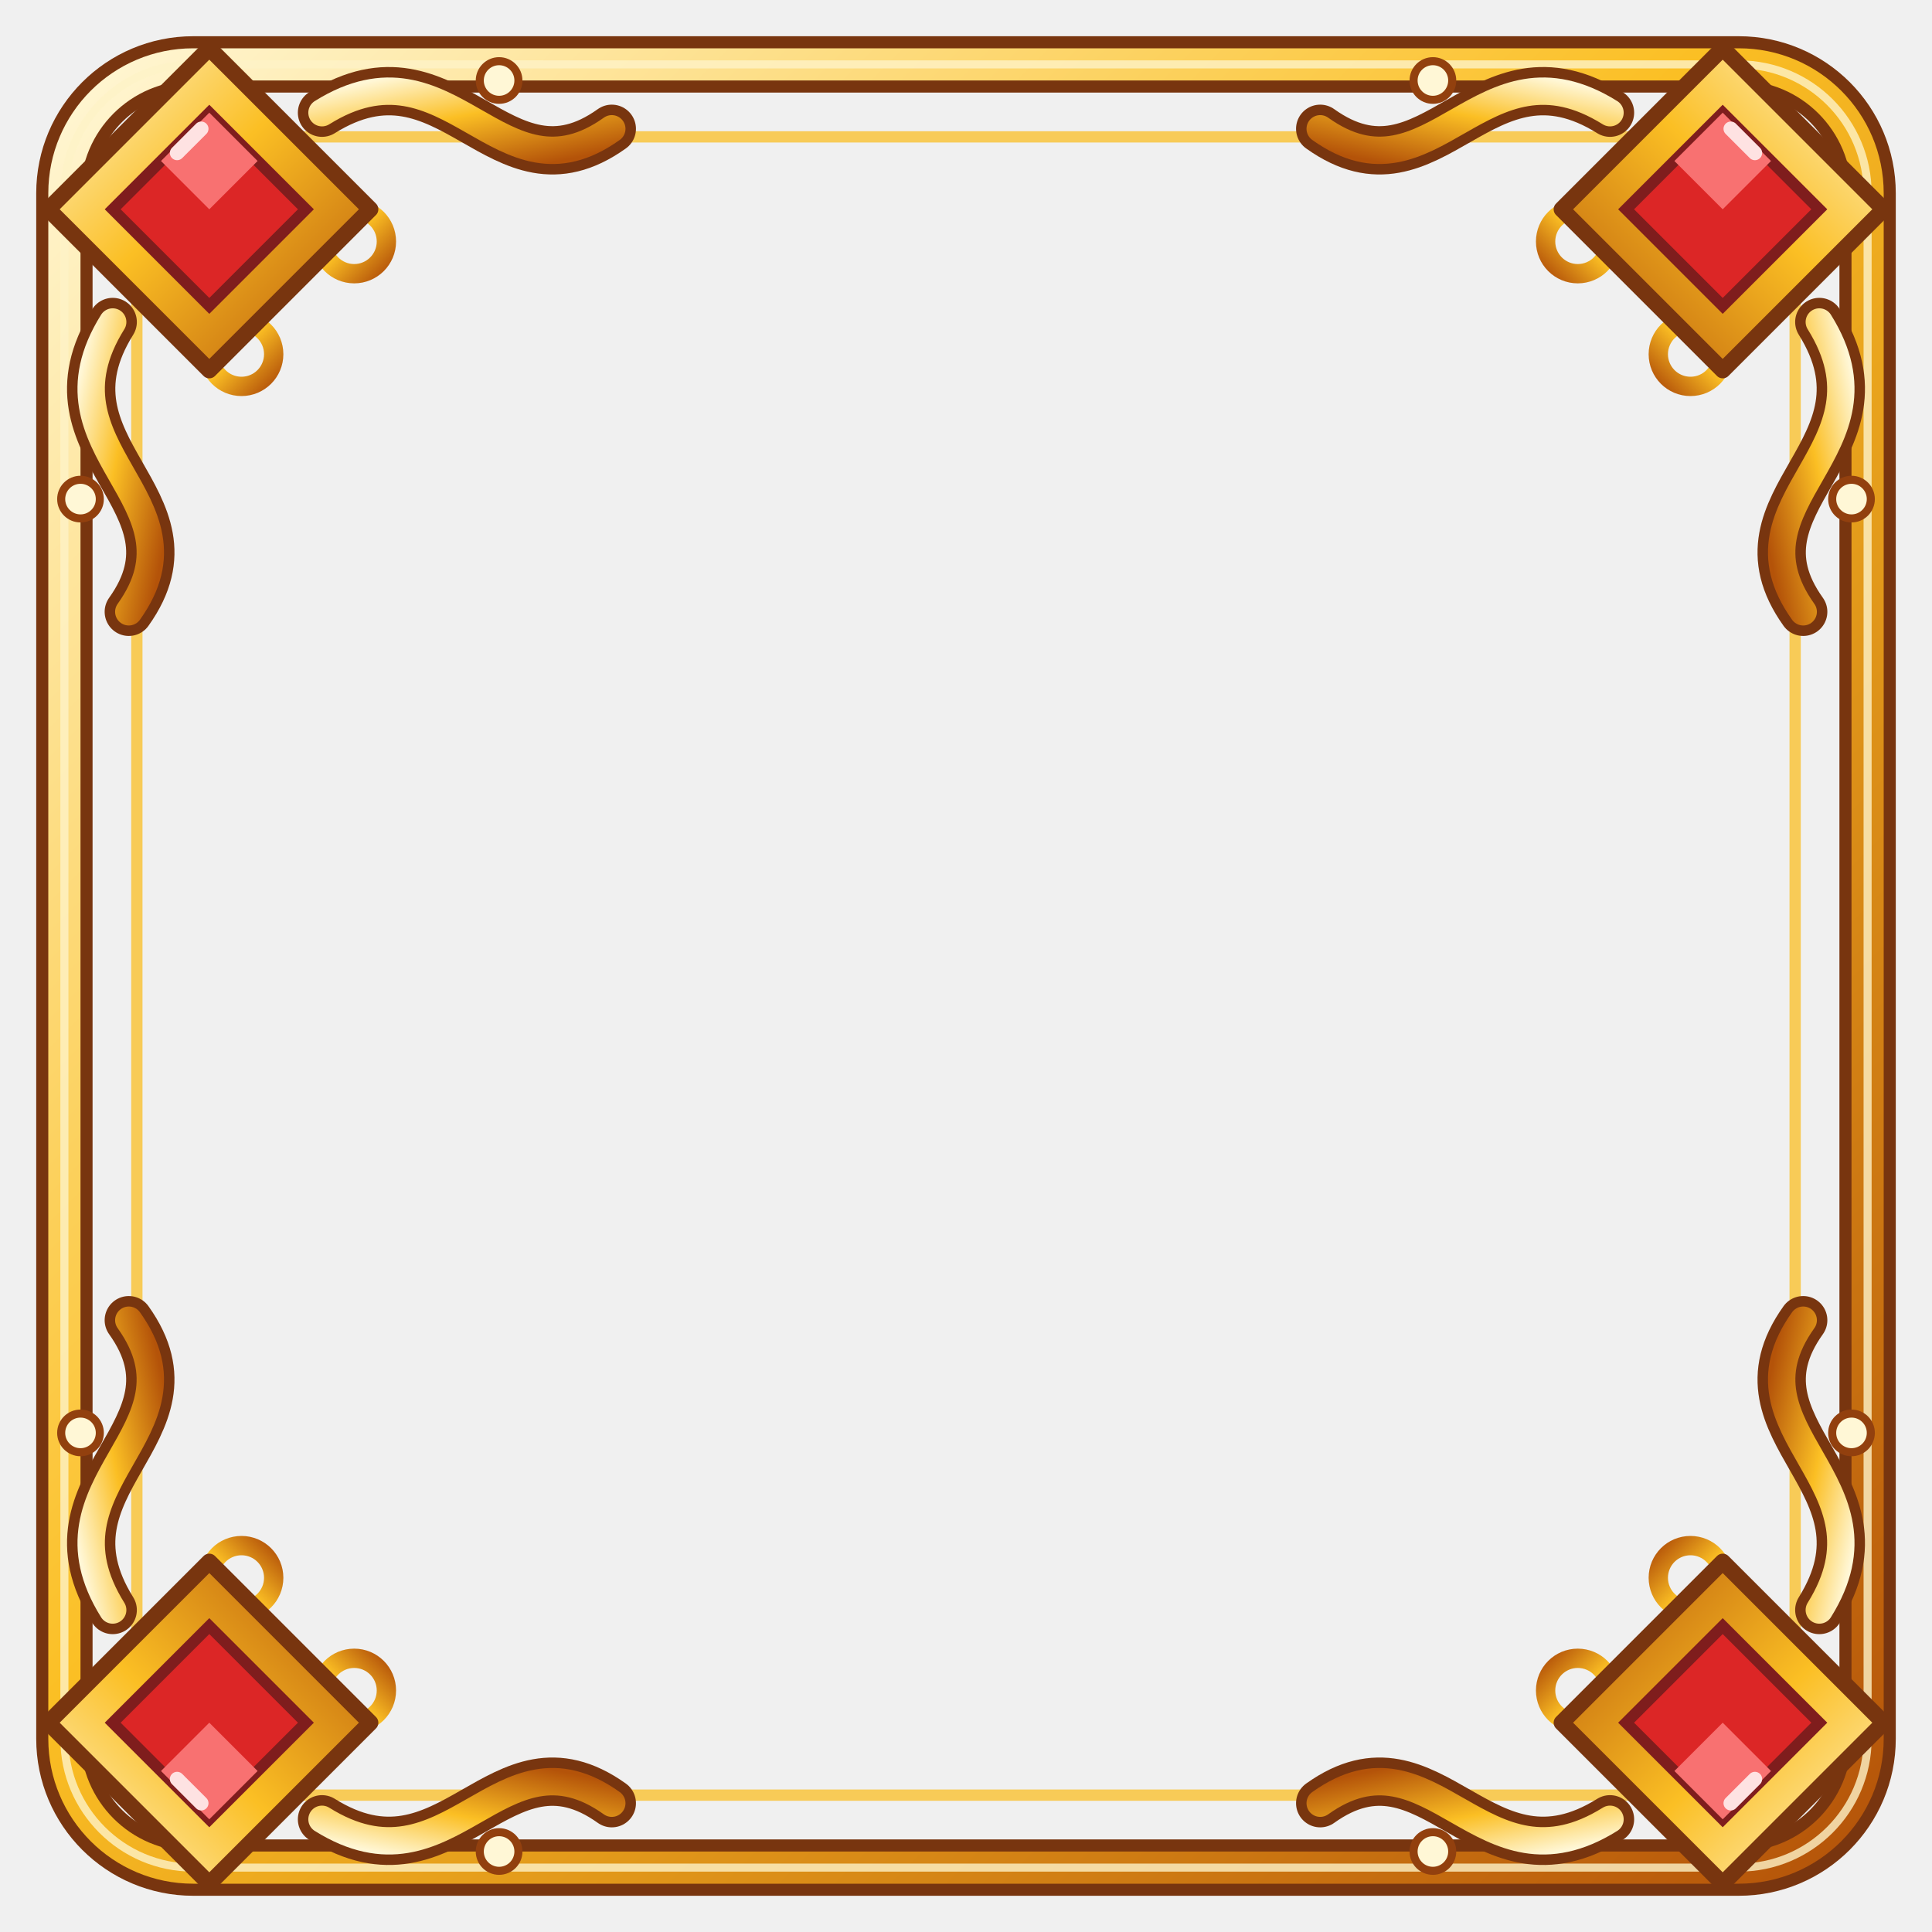
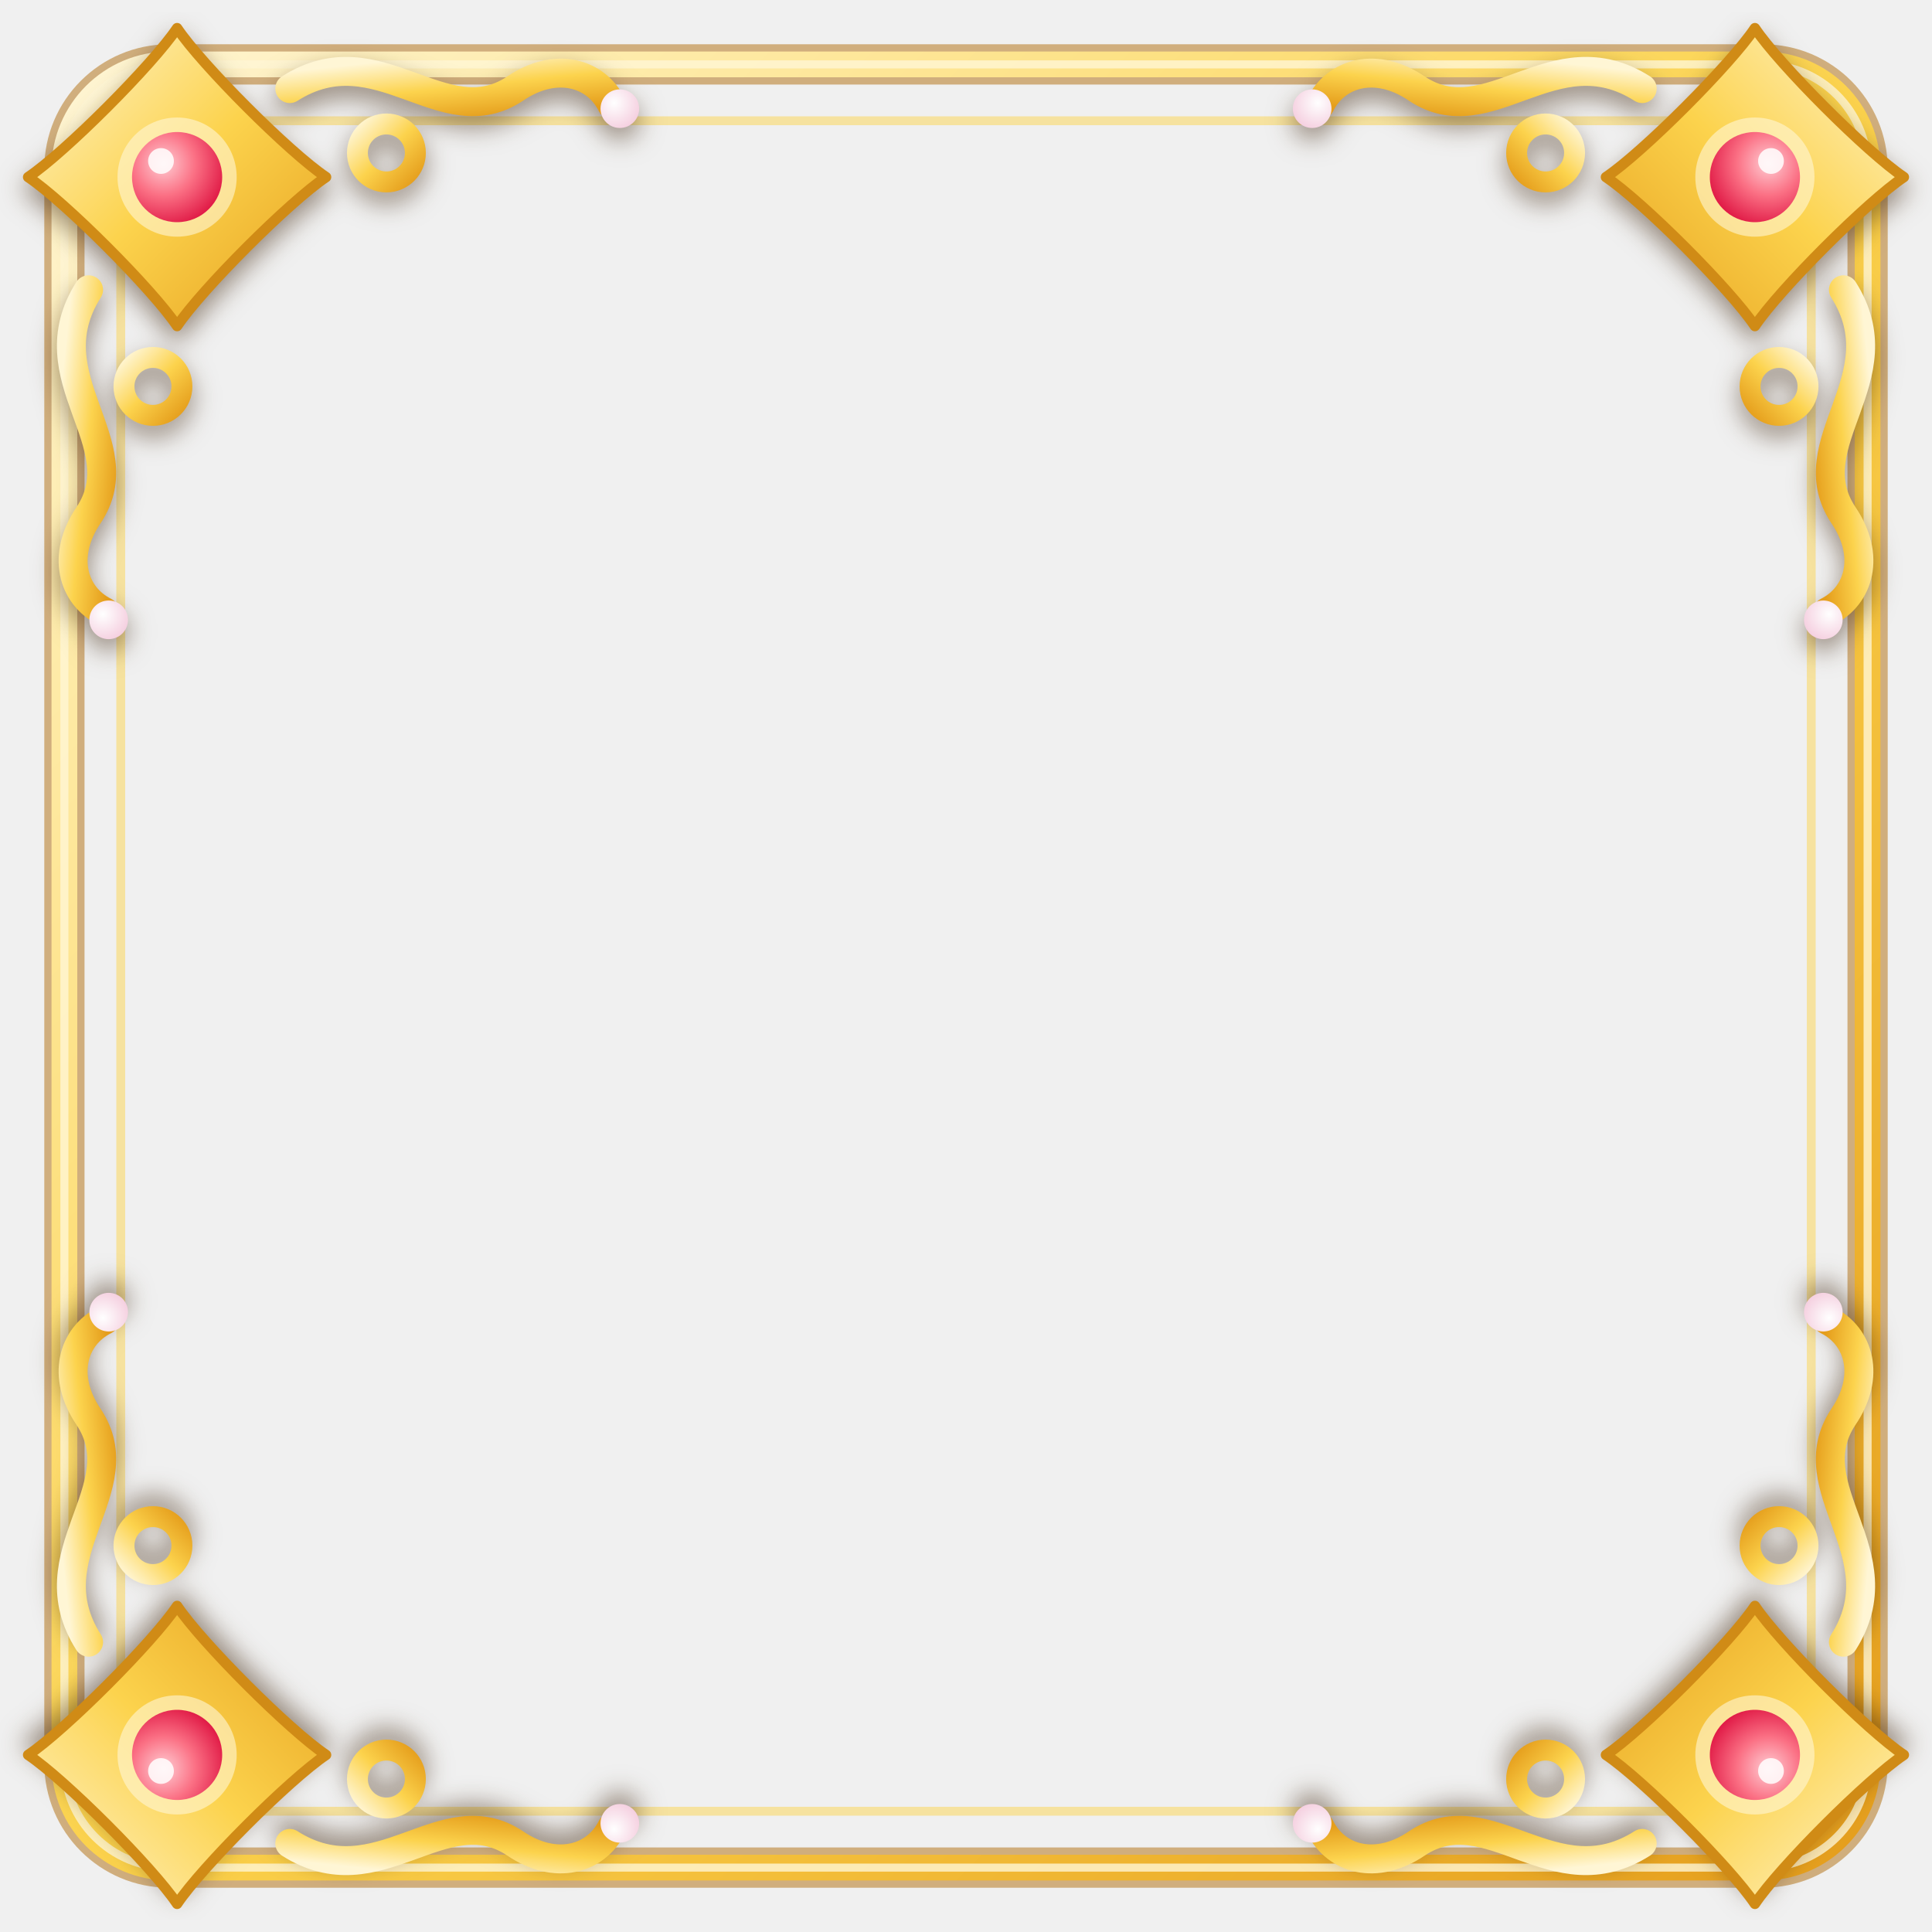
<svg xmlns="http://www.w3.org/2000/svg" xmlns:xlink="http://www.w3.org/1999/xlink" viewBox="0 0 240 240" width="240" height="240">
  <defs>
    <linearGradient id="g" x1="0" y1="0" x2="1" y2="1">
-       <stop offset="0" stop-color="#fff7d6" />
-       <stop offset="0.45" stop-color="#fbbf24" />
-       <stop offset="1" stop-color="#b45309" />
+       <stop offset="0" stop-color="#fff6d5" />
+       <stop offset="0.5" stop-color="#fcd34d" />
+       <stop offset="1" stop-color="#e59e1c" />
    </linearGradient>
+     <radialGradient id="pearl" cx="0.35" cy="0.35" r="0.7">
+       <stop offset="0" stop-color="#ffffff" />
+       <stop offset="1" stop-color="#f5d0e0" />
+     </radialGradient>
+     <radialGradient id="ruby" cx="0.35" cy="0.35" r="0.7">
+       <stop offset="0" stop-color="#fecdd3" />
+       <stop offset="0.5" stop-color="#fb7185" />
+       <stop offset="1" stop-color="#e11d48" />
+     </radialGradient>
+     <filter id="sh" x="-25%" y="-25%" width="150%" height="150%" color-interpolation-filters="sRGB">
+       <feGaussianBlur in="SourceAlpha" stdDeviation="1.6" />
+       <feOffset dy="1.4" result="b" />
+       <feFlood flood-color="#3b2106" flood-opacity="0.5" />
+       <feComposite in2="b" operator="in" />
+       <feMerge>
+         <feMergeNode />
+         <feMergeNode in="SourceGraphic" />
+       </feMerge>
+     </filter>
    <g id="k">
-       <path d="M40,14 C56,4 62,26 76,16" fill="none" stroke="#78350f" stroke-width="6" stroke-linecap="round" />
-       <path d="M14,40 C4,56 26,62 16,76" fill="none" stroke="#78350f" stroke-width="6" stroke-linecap="round" />
-       <path d="M40,14 C56,4 62,26 76,16" fill="none" stroke="url(#g)" stroke-width="3.4" stroke-linecap="round" />
-       <path d="M14,40 C4,56 26,62 16,76" fill="none" stroke="url(#g)" stroke-width="3.4" stroke-linecap="round" />
-       <circle cx="44" cy="30" r="4" fill="none" stroke="url(#g)" stroke-width="2.4" />
-       <circle cx="30" cy="44" r="4" fill="none" stroke="url(#g)" stroke-width="2.4" />
-       <path d="M26,6 L46,26 L26,46 L6,26Z" fill="url(#g)" stroke="#78350f" stroke-width="2" stroke-linejoin="round" />
-       <path d="M26,14 L38,26 L26,38 L14,26Z" fill="#dc2626" stroke="#7f1d1d" stroke-width="1.4" />
-       <path d="M26,14 L32,20 L26,26 L20,20Z" fill="#f87171" />
-       <path d="M22,19 L25,16" stroke="#fee2e2" stroke-width="1.8" stroke-linecap="round" />
-       <circle cx="62" cy="10" r="2.4" fill="#fff7d6" stroke="#92400e" stroke-width="1" />
-       <circle cx="10" cy="62" r="2.4" fill="#fff7d6" stroke="#92400e" stroke-width="1" />
+       <g filter="url(#sh)">
+         <path d="M36,11 C47,4 55,17 64,11 C69,7.6 74,9 76,13" fill="none" stroke="url(#g)" stroke-width="3.6" stroke-linecap="round" />
+         <path d="M11,36 C4,47 17,55 11,64 C7.6,69 9,74 13,76" fill="none" stroke="url(#g)" stroke-width="3.6" stroke-linecap="round" />
+         <circle cx="48" cy="19" r="3.6" fill="none" stroke="url(#g)" stroke-width="2.6" />
+         <circle cx="19" cy="48" r="3.6" fill="none" stroke="url(#g)" stroke-width="2.6" />
+         <path d="M22,3.5 C25,8 36,19 40.5,22 C36,25 25,36 22,40.5 C19,36 8,25 3.5,22 C8,19 19,8 22,3.5Z" fill="url(#g)" stroke="#d08b16" stroke-width="1.3" stroke-linejoin="round" />
+         <circle cx="22" cy="22" r="7.4" fill="#fff6d5" opacity="0.6" />
+         <circle cx="22" cy="22" r="5.6" fill="url(#ruby)" />
+         <circle cx="20" cy="20" r="1.6" fill="#ffffff" opacity="0.85" />
+         <circle cx="77" cy="13.5" r="2.4" fill="url(#pearl)" />
+         <circle cx="13.5" cy="77" r="2.4" fill="url(#pearl)" />
+       </g>
    </g>
  </defs>
-   <rect x="8" y="8" width="224" height="224" rx="16" fill="none" stroke="#78350f" stroke-width="7" />
-   <rect x="8" y="8" width="224" height="224" rx="16" fill="none" stroke="url(#g)" stroke-width="4" />
-   <rect x="8" y="8" width="224" height="224" rx="16" fill="none" stroke="#fef3c7" stroke-width="1" opacity="0.8" />
-   <rect x="17" y="17" width="206" height="206" rx="10" fill="none" stroke="#fbbf24" stroke-width="1.4" opacity="0.75" />
+   <rect x="8" y="8" width="224" height="224" rx="13" fill="none" stroke="#b7791f" stroke-width="5" opacity="0.55" />
+   <rect x="8" y="8" width="224" height="224" rx="13" fill="none" stroke="url(#g)" stroke-width="3.2" />
+   <rect x="8" y="8" width="224" height="224" rx="13" fill="none" stroke="#fff6d5" stroke-width="1" opacity="0.8" />
+   <rect x="15" y="15" width="210" height="210" rx="8" fill="none" stroke="#fcd34d" stroke-width="1.1" opacity="0.5" />
  <use href="#k" xlink:href="#k" />
  <use href="#k" xlink:href="#k" transform="translate(240,0) scale(-1,1)" />
  <use href="#k" xlink:href="#k" transform="translate(0,240) scale(1,-1)" />
  <use href="#k" xlink:href="#k" transform="translate(240,240) scale(-1,-1)" />
</svg>
